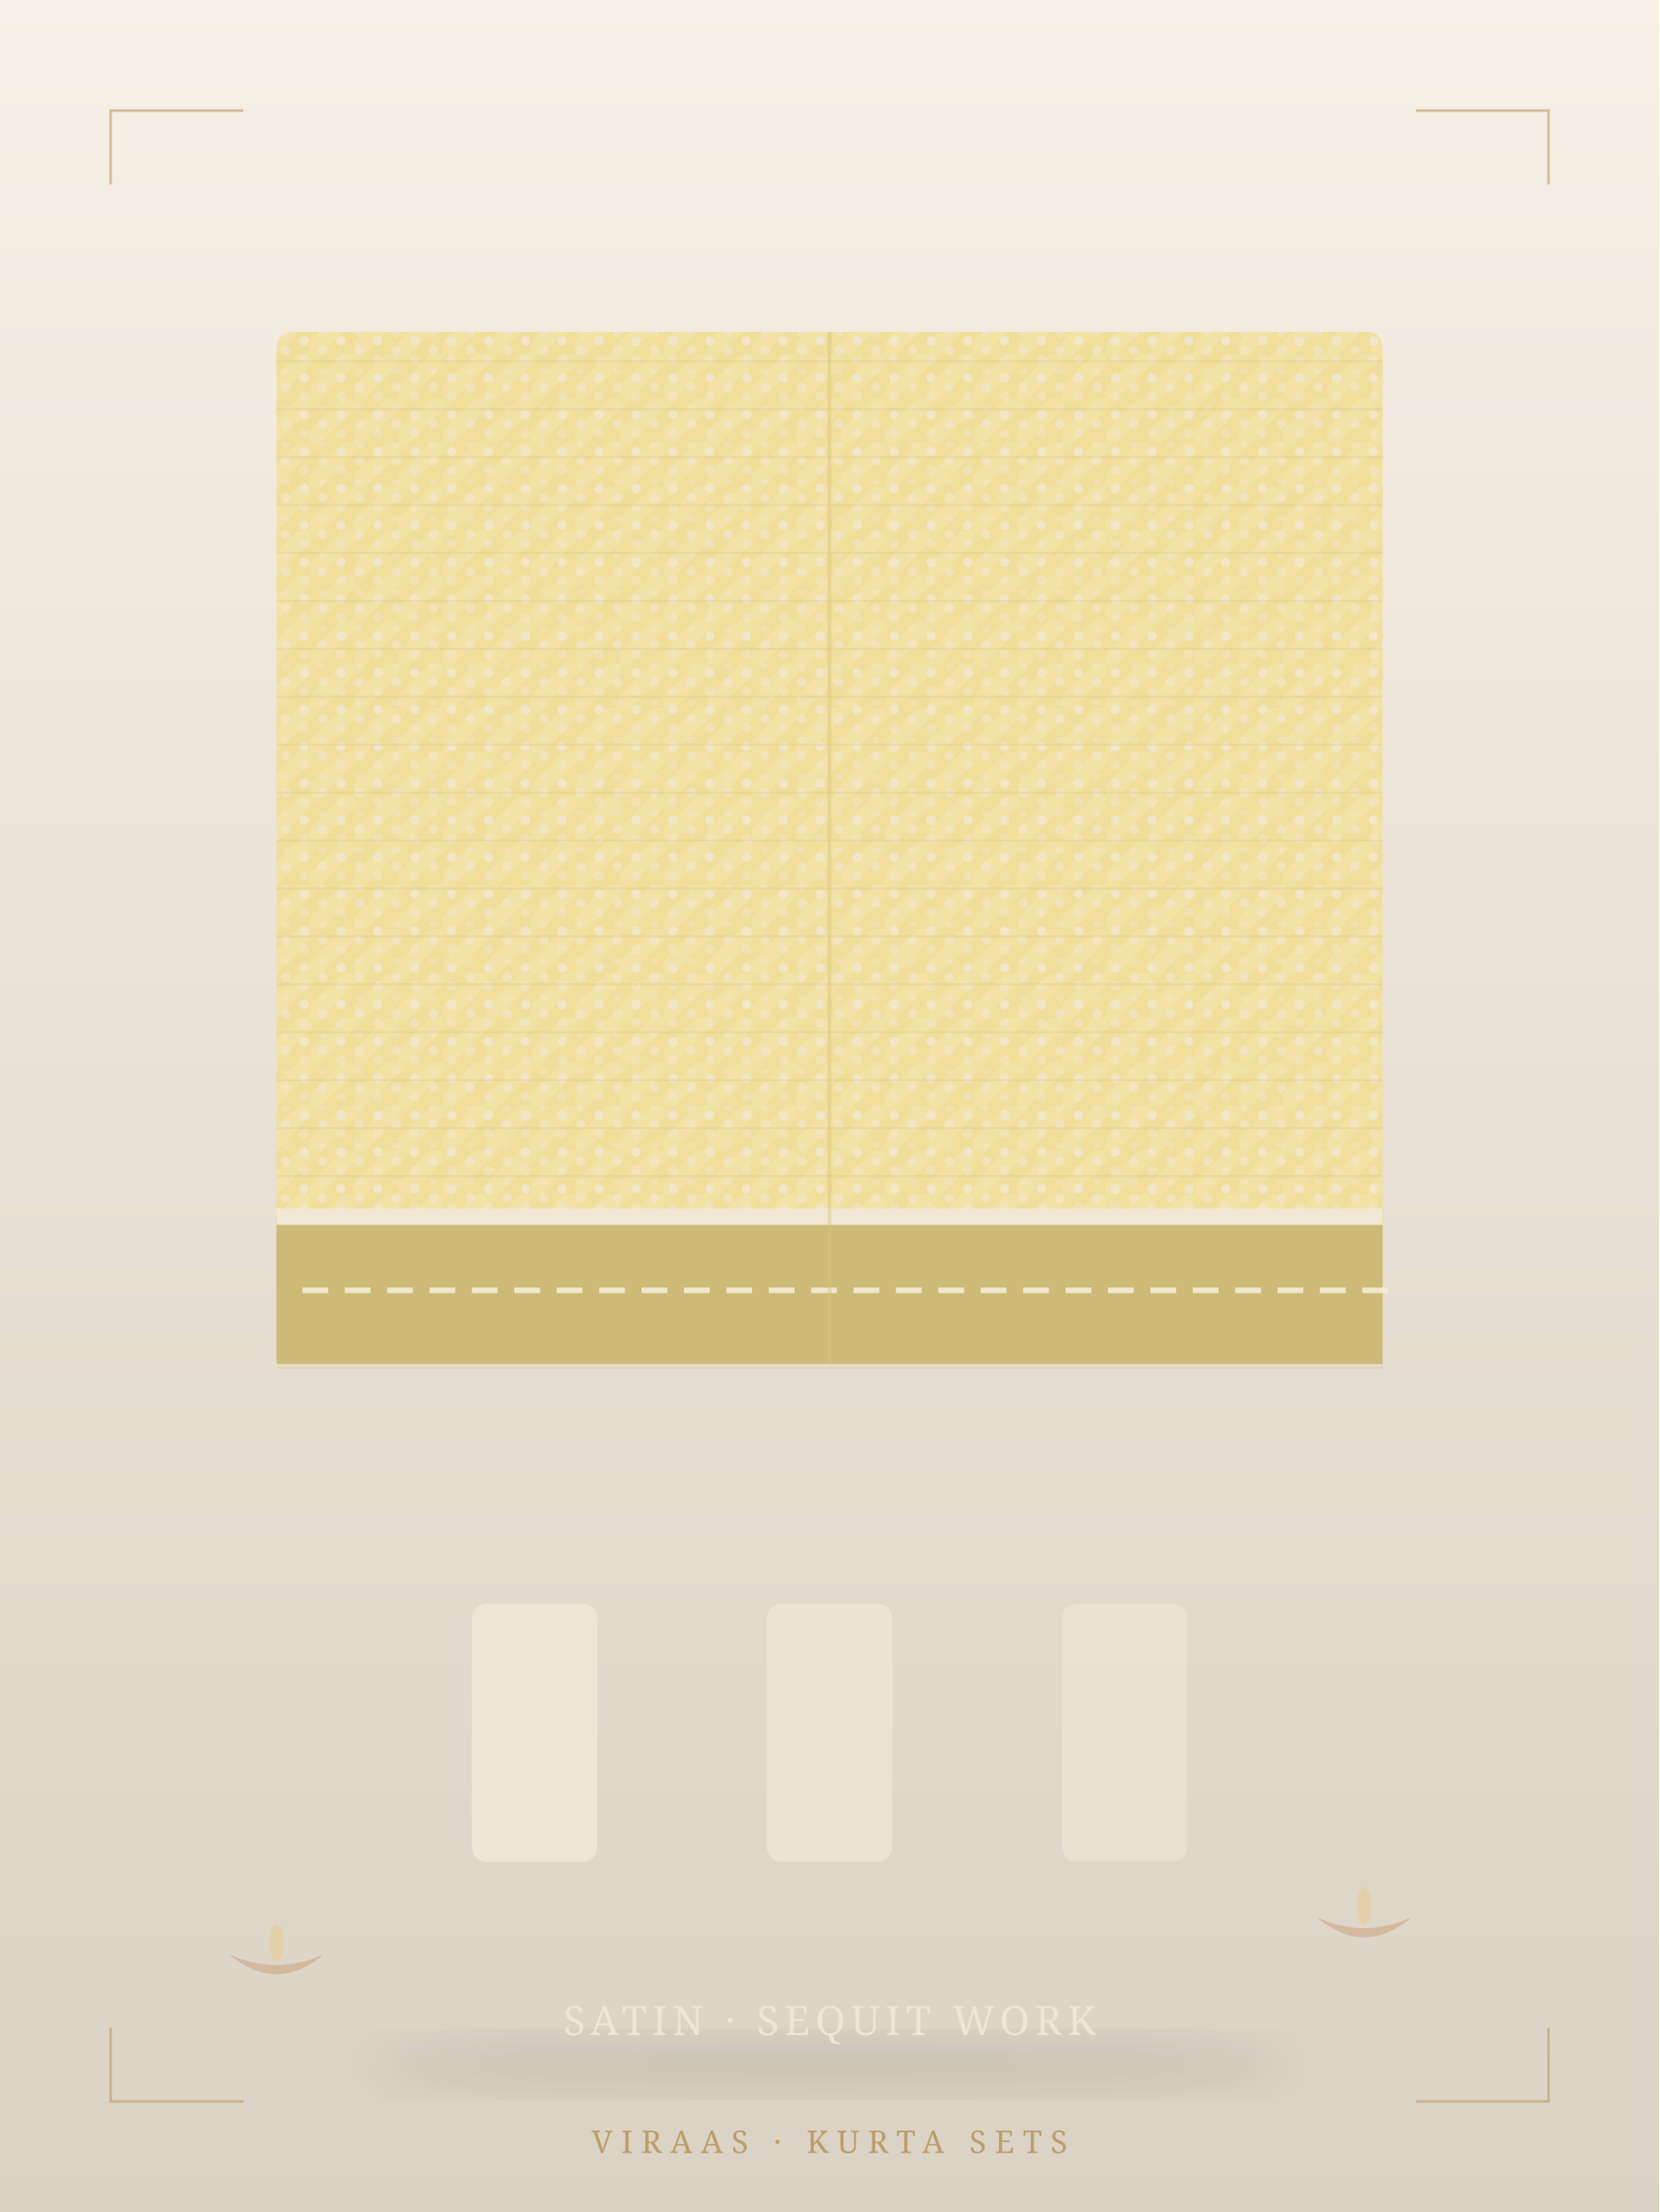
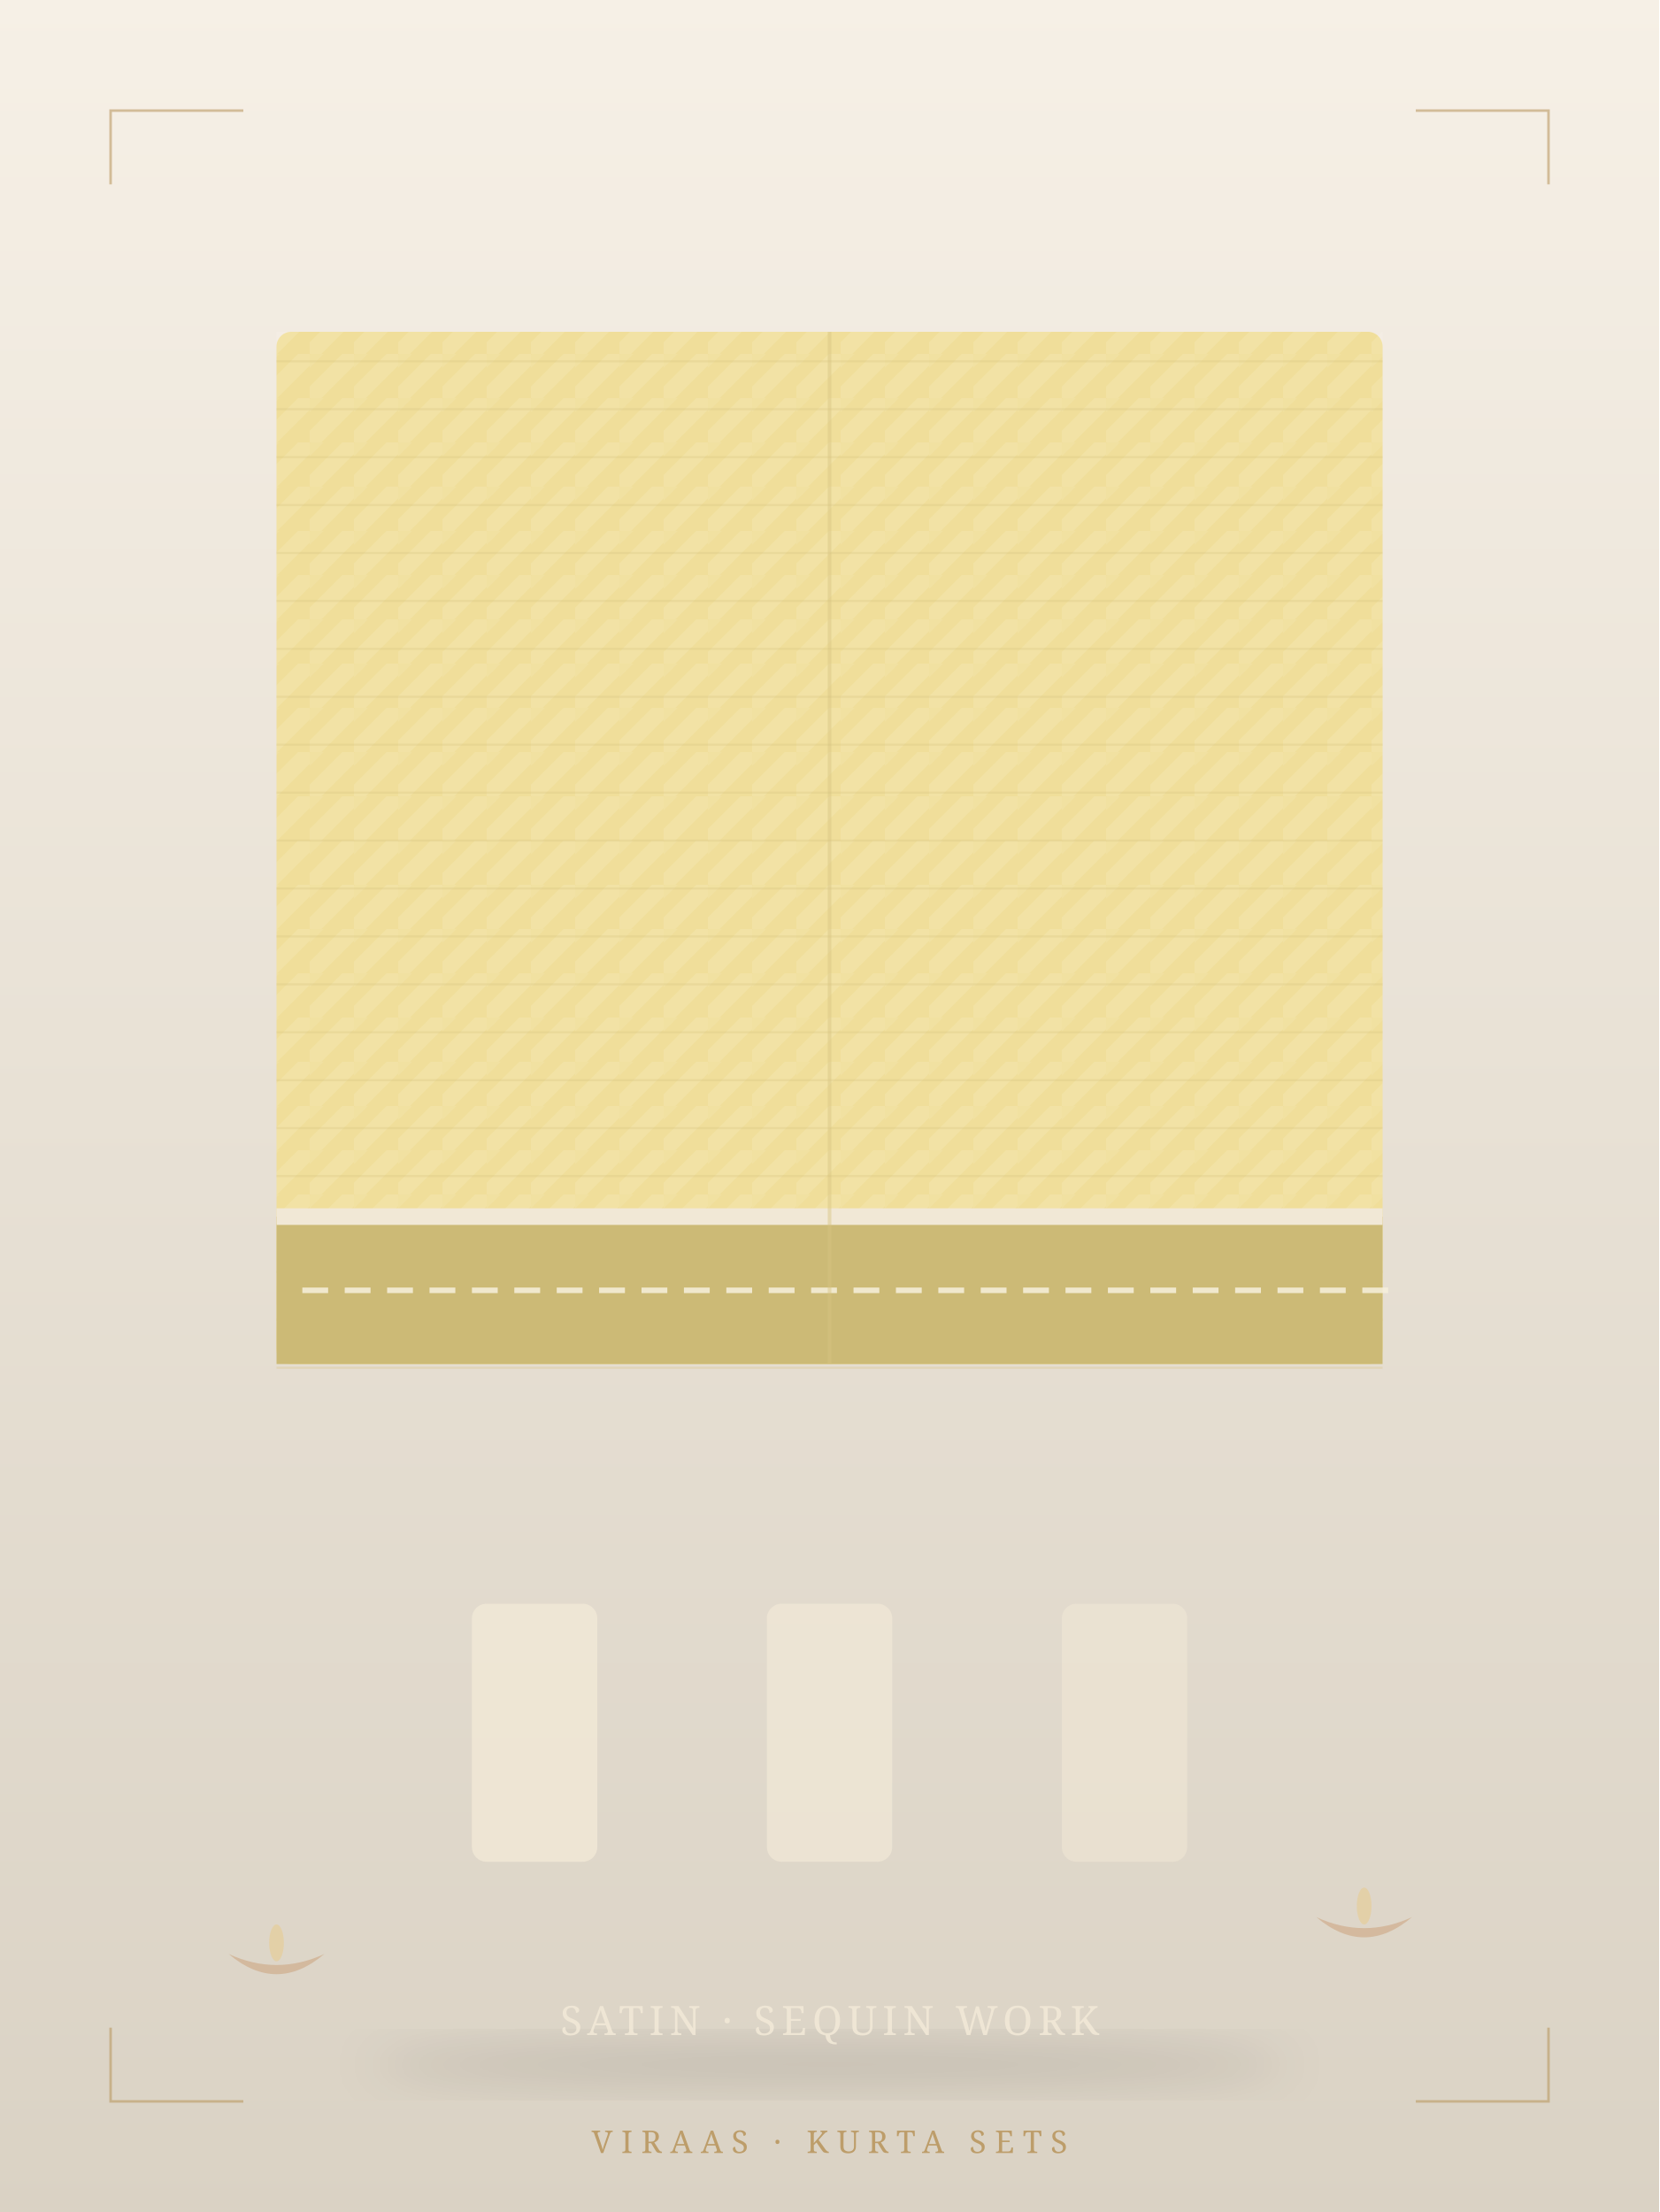
<svg xmlns="http://www.w3.org/2000/svg" viewBox="0 0 900 1200" width="900" height="1200">
  <defs>
    <pattern id="f-v84vdjb" patternUnits="userSpaceOnUse" width="24" height="24">
      <path d="M-8 32 L32 -8" stroke="#FFFDF7" stroke-width="9" opacity="0.12" />
      <path d="M-8 12 L12 -8" stroke="#FFFDF7" stroke-width="5" opacity="0.08" />
-     </pattern>
-     <pattern id="k-v84vdjb" patternUnits="userSpaceOnUse" width="20" height="20">
-       <g fill="#F1E8D6" opacity="0.8">
-         <circle cx="5" cy="5" r="2.6" />
-         <circle cx="15" cy="10" r="2.6" opacity="0.75" />
-         <circle cx="5" cy="15" r="2.6" opacity="0.6" />
-         <circle cx="15" cy="1" r="2.2" opacity="0.5" />
-       </g>
    </pattern>
    <linearGradient id="bgF" x1="0" y1="0" x2="0" y2="1">
      <stop offset="0%" stop-color="#F6F0E6" />
      <stop offset="100%" stop-color="#DAD2C4" />
    </linearGradient>
    <filter id="soft">
      <feGaussianBlur stdDeviation="14" />
    </filter>
    <filter id="soft2">
      <feGaussianBlur stdDeviation="5" />
    </filter>
  </defs>
  <rect width="900" height="1200" fill="url(#bgF)" />
  <ellipse cx="450" cy="1120" rx="250" ry="16" fill="#000" opacity="0.10" filter="url(#soft)" />
  <g opacity="0.5">
    <g opacity="0.7">
      <path d="M714 1040 q26 22 52 0 q-26 12 -52 0z" fill="#C08552" />
      <ellipse cx="740" cy="1034" rx="4" ry="10" fill="#F0C263" opacity="0.9" />
    </g>
    <g opacity="0.7">
      <path d="M124 1060 q26 22 52 0 q-26 12 -52 0z" fill="#C08552" />
      <ellipse cx="150" cy="1054" rx="4" ry="10" fill="#F0C263" opacity="0.9" />
    </g>
  </g>
  <rect x="150" y="180" width="600" height="560" rx="8" fill="#F0DE9A" />
  <rect x="150" y="180" width="600" height="560" fill="url(#f-v84vdjb)" />
-   <rect x="150" y="180" width="600" height="560" fill="url(#k-v84vdjb)" opacity="0.9" />
  <path d="M150 196 h600" stroke="#d6c480" stroke-width="1.2" opacity="0.30" />
  <path d="M150 222 h600" stroke="#d6c480" stroke-width="1.2" opacity="0.30" />
  <path d="M150 248 h600" stroke="#d6c480" stroke-width="1.2" opacity="0.30" />
  <path d="M150 274 h600" stroke="#d6c480" stroke-width="1.2" opacity="0.30" />
  <path d="M150 300 h600" stroke="#d6c480" stroke-width="1.2" opacity="0.30" />
  <path d="M150 326 h600" stroke="#d6c480" stroke-width="1.2" opacity="0.30" />
  <path d="M150 352 h600" stroke="#d6c480" stroke-width="1.2" opacity="0.30" />
  <path d="M150 378 h600" stroke="#d6c480" stroke-width="1.2" opacity="0.30" />
  <path d="M150 404 h600" stroke="#d6c480" stroke-width="1.2" opacity="0.30" />
  <path d="M150 430 h600" stroke="#d6c480" stroke-width="1.2" opacity="0.30" />
  <path d="M150 456 h600" stroke="#d6c480" stroke-width="1.2" opacity="0.30" />
  <path d="M150 482 h600" stroke="#d6c480" stroke-width="1.2" opacity="0.30" />
  <path d="M150 508 h600" stroke="#d6c480" stroke-width="1.2" opacity="0.30" />
  <path d="M150 534 h600" stroke="#d6c480" stroke-width="1.2" opacity="0.30" />
  <path d="M150 560 h600" stroke="#d6c480" stroke-width="1.2" opacity="0.30" />
  <path d="M150 586 h600" stroke="#d6c480" stroke-width="1.2" opacity="0.30" />
  <path d="M150 612 h600" stroke="#d6c480" stroke-width="1.2" opacity="0.30" />
  <path d="M150 638 h600" stroke="#d6c480" stroke-width="1.2" opacity="0.30" />
  <path d="M150 664 h600" stroke="#d6c480" stroke-width="1.2" opacity="0.30" />
  <path d="M150 690 h600" stroke="#d6c480" stroke-width="1.2" opacity="0.30" />
  <path d="M150 716 h600" stroke="#d6c480" stroke-width="1.2" opacity="0.30" />
  <path d="M150 742 h600" stroke="#d6c480" stroke-width="1.2" opacity="0.30" />
  <path d="M150 660 h600 l0 80 h-600z" fill="#ccba76" />
  <path d="M150 660 h600" stroke="#F1E8D6" stroke-width="9" />
  <path d="M164 700 l14 0" stroke="#F7F0DC" stroke-width="3" opacity="0.85" />
  <path d="M187 700 l14 0" stroke="#F7F0DC" stroke-width="3" opacity="0.85" />
  <path d="M210 700 l14 0" stroke="#F7F0DC" stroke-width="3" opacity="0.85" />
  <path d="M233 700 l14 0" stroke="#F7F0DC" stroke-width="3" opacity="0.85" />
  <path d="M256 700 l14 0" stroke="#F7F0DC" stroke-width="3" opacity="0.85" />
  <path d="M279 700 l14 0" stroke="#F7F0DC" stroke-width="3" opacity="0.85" />
  <path d="M302 700 l14 0" stroke="#F7F0DC" stroke-width="3" opacity="0.85" />
  <path d="M325 700 l14 0" stroke="#F7F0DC" stroke-width="3" opacity="0.85" />
  <path d="M348 700 l14 0" stroke="#F7F0DC" stroke-width="3" opacity="0.85" />
  <path d="M371 700 l14 0" stroke="#F7F0DC" stroke-width="3" opacity="0.85" />
  <path d="M394 700 l14 0" stroke="#F7F0DC" stroke-width="3" opacity="0.85" />
  <path d="M417 700 l14 0" stroke="#F7F0DC" stroke-width="3" opacity="0.85" />
  <path d="M440 700 l14 0" stroke="#F7F0DC" stroke-width="3" opacity="0.85" />
  <path d="M463 700 l14 0" stroke="#F7F0DC" stroke-width="3" opacity="0.85" />
  <path d="M486 700 l14 0" stroke="#F7F0DC" stroke-width="3" opacity="0.85" />
  <path d="M509 700 l14 0" stroke="#F7F0DC" stroke-width="3" opacity="0.85" />
  <path d="M532 700 l14 0" stroke="#F7F0DC" stroke-width="3" opacity="0.85" />
  <path d="M555 700 l14 0" stroke="#F7F0DC" stroke-width="3" opacity="0.85" />
  <path d="M578 700 l14 0" stroke="#F7F0DC" stroke-width="3" opacity="0.85" />
  <path d="M601 700 l14 0" stroke="#F7F0DC" stroke-width="3" opacity="0.85" />
  <path d="M624 700 l14 0" stroke="#F7F0DC" stroke-width="3" opacity="0.85" />
  <path d="M647 700 l14 0" stroke="#F7F0DC" stroke-width="3" opacity="0.85" />
  <path d="M670 700 l14 0" stroke="#F7F0DC" stroke-width="3" opacity="0.85" />
  <path d="M693 700 l14 0" stroke="#F7F0DC" stroke-width="3" opacity="0.85" />
  <path d="M716 700 l14 0" stroke="#F7F0DC" stroke-width="3" opacity="0.85" />
  <path d="M739 700 l14 0" stroke="#F7F0DC" stroke-width="3" opacity="0.85" />
  <path d="M450 180 V740" stroke="#d6c480" stroke-width="2" opacity="0.45" />
  <g opacity="0.92" transform="translate(450 940)">
    <g transform="translate(-160 0)">
      <rect x="-34" y="-70" width="68" height="140" rx="8" fill="#F1E8D6" opacity="0.9" />
    </g>
    <g transform="translate(0 0)">
      <rect x="-34" y="-70" width="68" height="140" rx="8" fill="#F1E8D6" opacity="0.74" />
    </g>
    <g transform="translate(160 0)">
      <rect x="-34" y="-70" width="68" height="140" rx="8" fill="#F1E8D6" opacity="0.58" />
    </g>
  </g>
-   <text x="450" y="1104" text-anchor="middle" font-family="Georgia, serif" font-size="22" letter-spacing="3" fill="#F1E8D6" opacity="0.9">SATIN · SEQUIT WORK</text>
+   <text x="450" y="1104" text-anchor="middle" font-family="Georgia, serif" font-size="22" letter-spacing="3" fill="#F1E8D6" opacity="0.9">SATIN · SEQUIN WORK</text>
  <g fill="none" stroke="#B7945A" opacity="0.55" stroke-width="1.4">
    <path d="M60 100 V60 H132" />
    <path d="M768 60 H840 V100" />
    <path d="M60 1100 V1140 H132" />
    <path d="M768 1140 H840 V1100" />
  </g>
  <text x="450" y="1168" text-anchor="middle" font-family="Georgia, serif" font-size="17" letter-spacing="4.6" fill="#B7945A" opacity="0.85">VIRAAS · KURTA SETS</text>
</svg>
